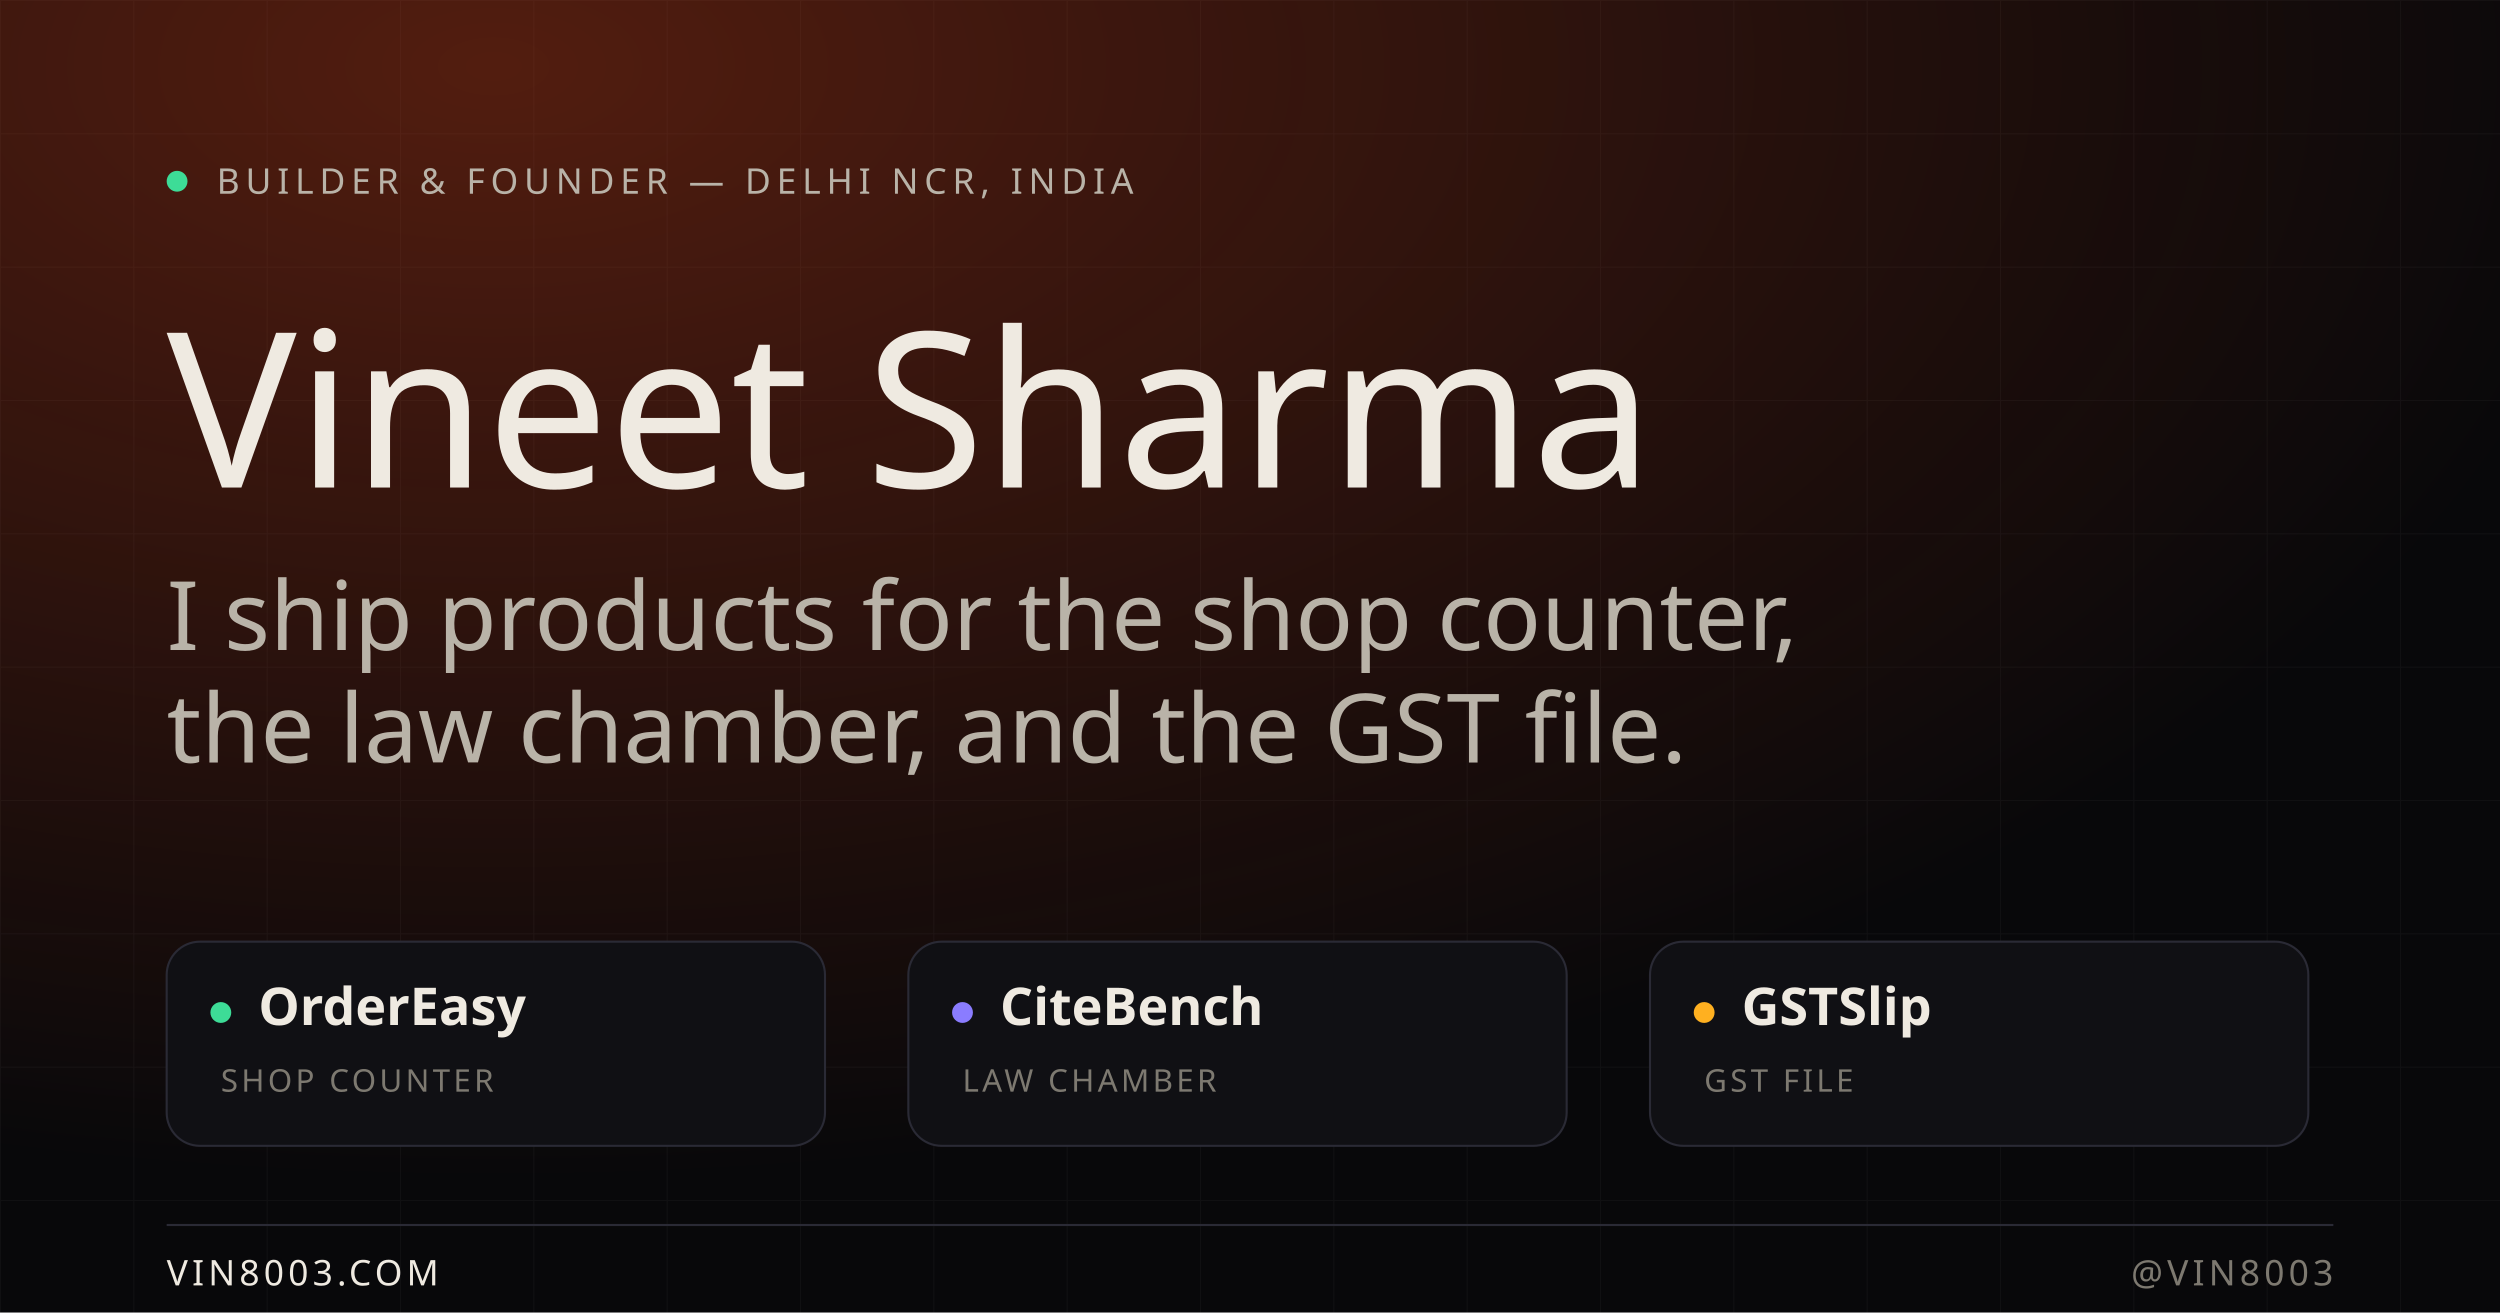
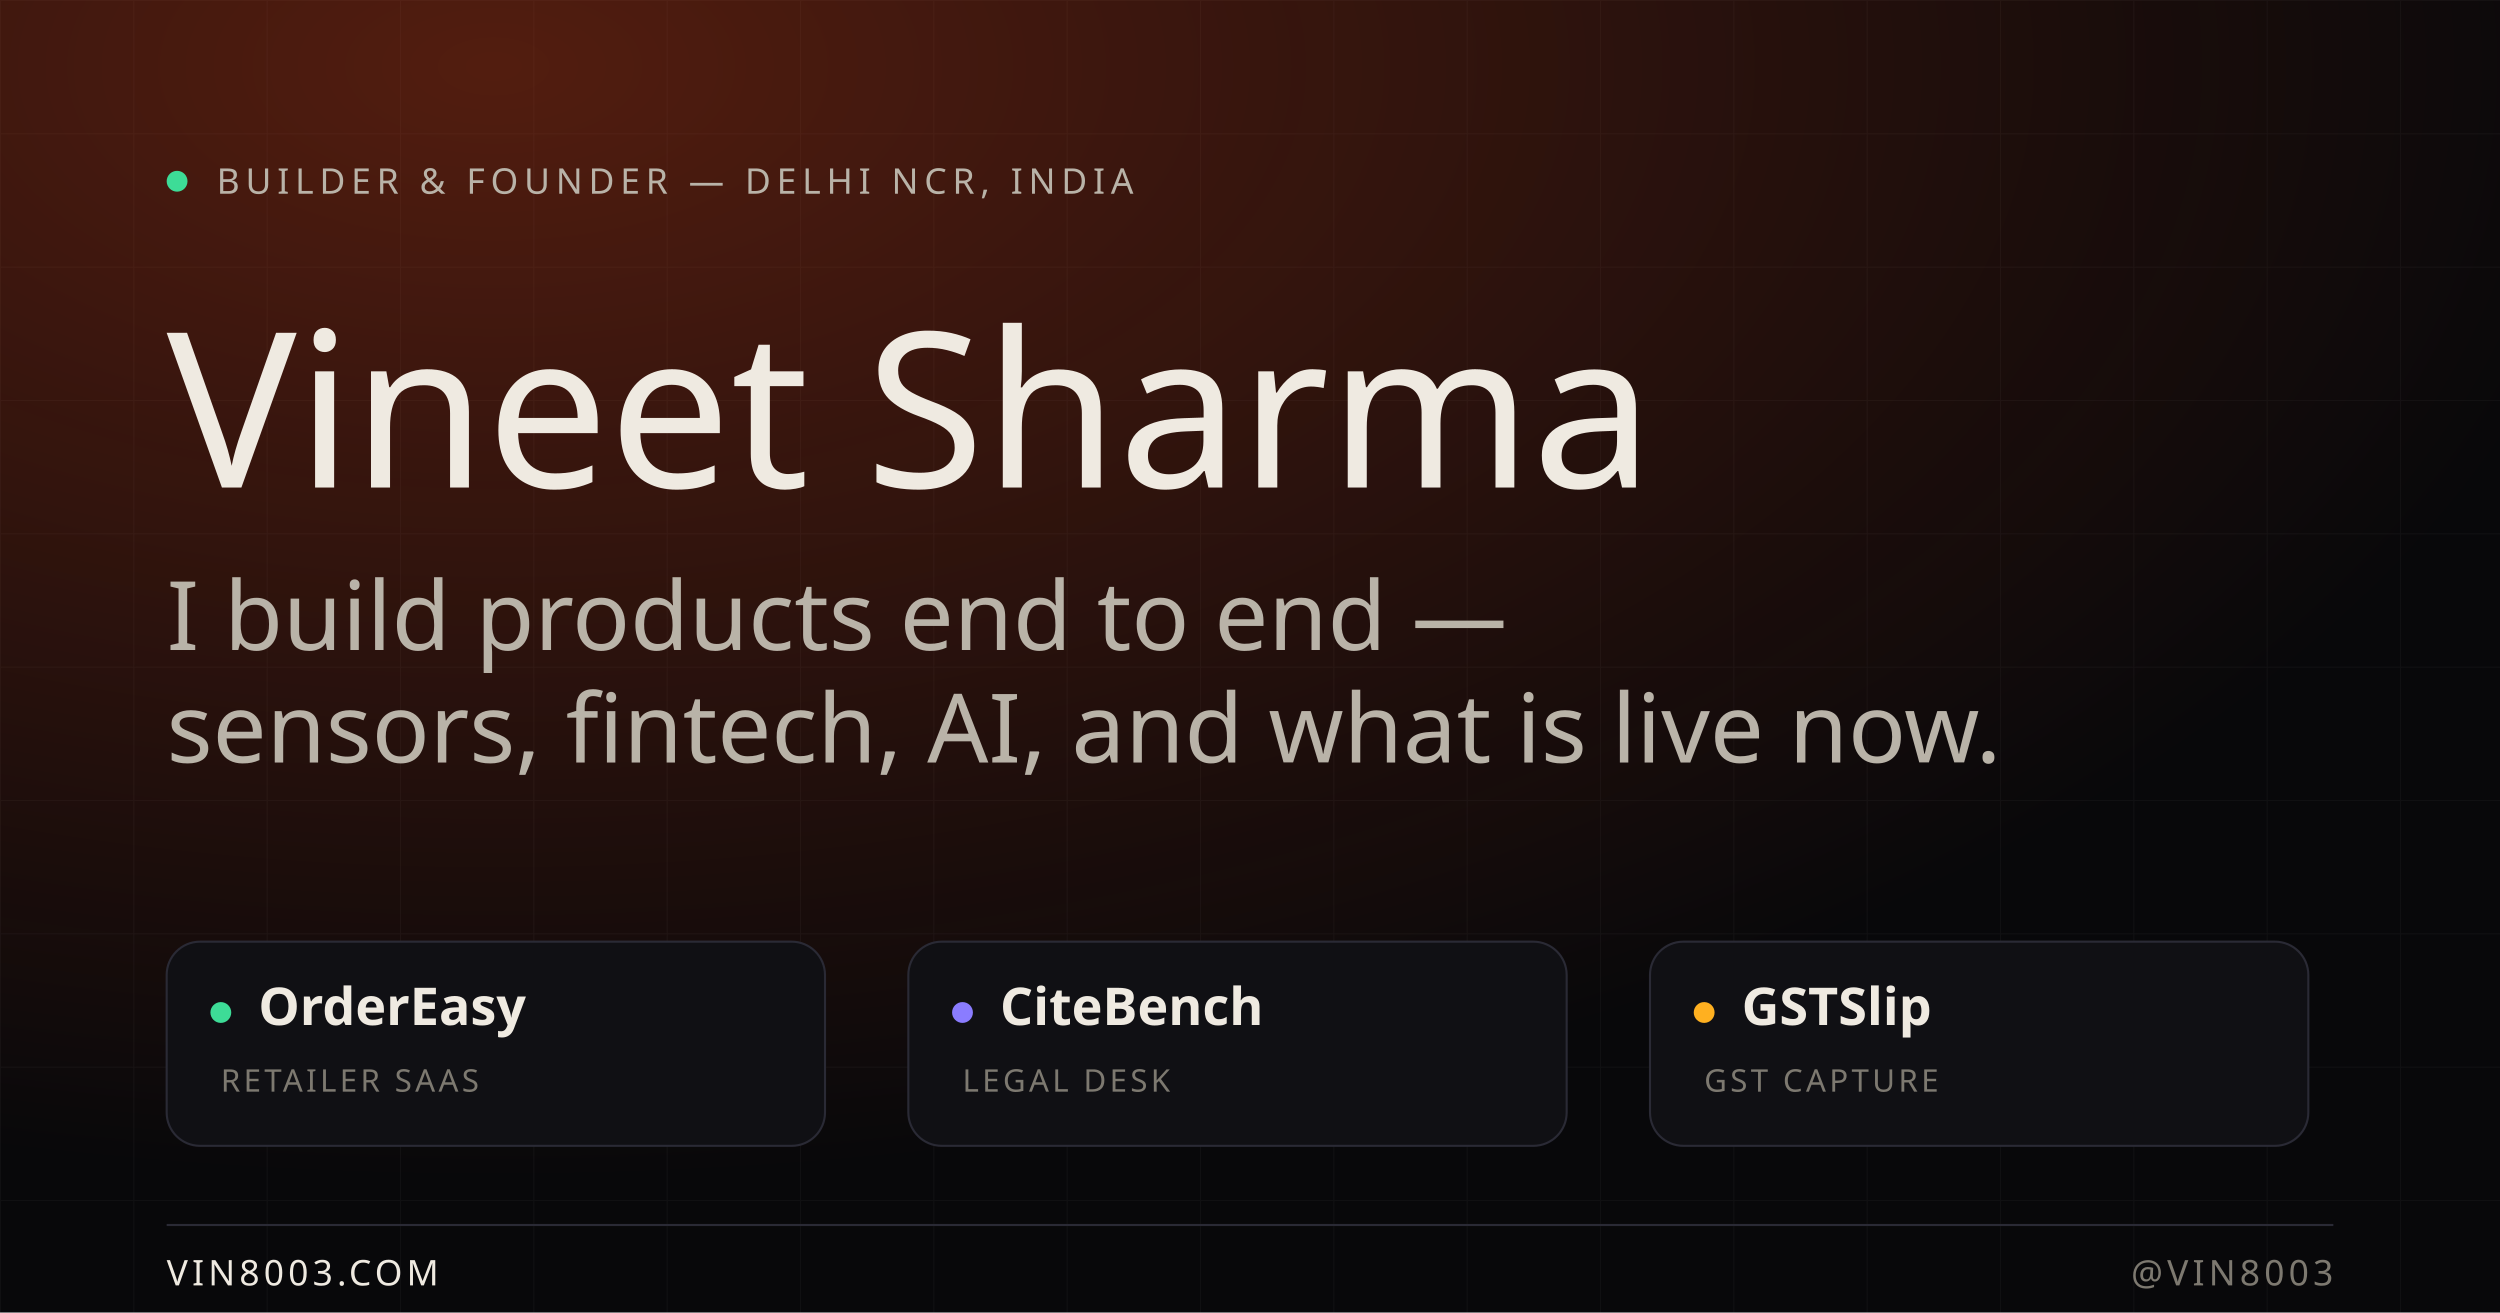
<svg xmlns="http://www.w3.org/2000/svg" width="1200" height="630" viewBox="0 0 1200 630">
  <defs>
    <radialGradient id="glow" cx="0.2" cy="0.05" r="0.85">
      <stop offset="0%" stop-color="#FF4D1C" stop-opacity="0.30" />
      <stop offset="100%" stop-color="#FF4D1C" stop-opacity="0" />
    </radialGradient>
    <pattern id="grid" width="64" height="64" patternUnits="userSpaceOnUse">
      <path d="M64 0H0V64" fill="none" stroke="#FFFFFF" stroke-opacity="0.035" stroke-width="1" />
    </pattern>
  </defs>
  <rect width="1200" height="630" fill="#08080A" />
  <rect width="1200" height="630" fill="url(#grid)" />
  <rect width="1200" height="630" fill="url(#glow)" />
  <g transform="translate(80, 92)">
    <circle cx="5" cy="-5" r="5" fill="#3DDC97" />
    <text x="24" y="1" font-family="JetBrains Mono" font-size="17" letter-spacing="2.8" fill="#B9B3A8">BUILDER &amp; FOUNDER — DELHI NCR, INDIA</text>
  </g>
  <text x="80" y="234" font-family="Fraunces" font-size="104" fill="#EFEAE1">Vineet Sharma</text>
-   <text x="80" y="312" font-family="Fraunces" font-size="46" fill="#B9B3A8">I ship products for the shop counter,</text>
-   <text x="80" y="366" font-family="Fraunces" font-size="46" fill="#B9B3A8">the law chamber, and the GST file.</text>
+   <text x="80" y="312" font-family="Fraunces" font-size="46" fill="#B9B3A8">I build products end to end —</text>
+   <text x="80" y="366" font-family="Fraunces" font-size="46" fill="#B9B3A8">sensors, fintech, AI, and what is live now.</text>
  <g transform="translate(80, 452)">
    <rect width="316" height="98" rx="16" fill="#101014" stroke="#2A2A35" />
    <circle cx="26" cy="34" r="5" fill="#3DDC97" />
    <text x="44" y="40" font-family="Instrument Sans" font-size="25" font-weight="600" fill="#EFEAE1">OrderEasy</text>
-     <text x="26" y="72" font-family="JetBrains Mono" font-size="15" letter-spacing="1.6" fill="#7D7970">SHOP COUNTER</text>
+     <text x="26" y="72" font-family="JetBrains Mono" font-size="15" letter-spacing="1.6" fill="#7D7970">RETAILER SAAS</text>
  </g>
  <g transform="translate(436, 452)">
    <rect width="316" height="98" rx="16" fill="#101014" stroke="#2A2A35" />
    <circle cx="26" cy="34" r="5" fill="#8A7CFF" />
    <text x="44" y="40" font-family="Instrument Sans" font-size="25" font-weight="600" fill="#EFEAE1">CiteBench</text>
-     <text x="26" y="72" font-family="JetBrains Mono" font-size="15" letter-spacing="1.6" fill="#7D7970">LAW CHAMBER</text>
+     <text x="26" y="72" font-family="JetBrains Mono" font-size="15" letter-spacing="1.6" fill="#7D7970">LEGAL DESK</text>
  </g>
  <g transform="translate(792, 452)">
    <rect width="316" height="98" rx="16" fill="#101014" stroke="#2A2A35" />
    <circle cx="26" cy="34" r="5" fill="#FFB020" />
    <text x="44" y="40" font-family="Instrument Sans" font-size="25" font-weight="600" fill="#EFEAE1">GSTSlip</text>
-     <text x="26" y="72" font-family="JetBrains Mono" font-size="15" letter-spacing="1.6" fill="#7D7970">GST FILE</text>
+     <text x="26" y="72" font-family="JetBrains Mono" font-size="15" letter-spacing="1.6" fill="#7D7970">GST CAPTURE</text>
  </g>
  <line x1="80" y1="588" x2="1120" y2="588" stroke="#2A2A35" />
  <text x="80" y="617" font-family="JetBrains Mono" font-size="17" letter-spacing="2" fill="#EFEAE1">VIN8003.COM</text>
  <text x="1120" y="617" text-anchor="end" font-family="JetBrains Mono" font-size="17" letter-spacing="2" fill="#7D7970">@VIN8003</text>
</svg>
